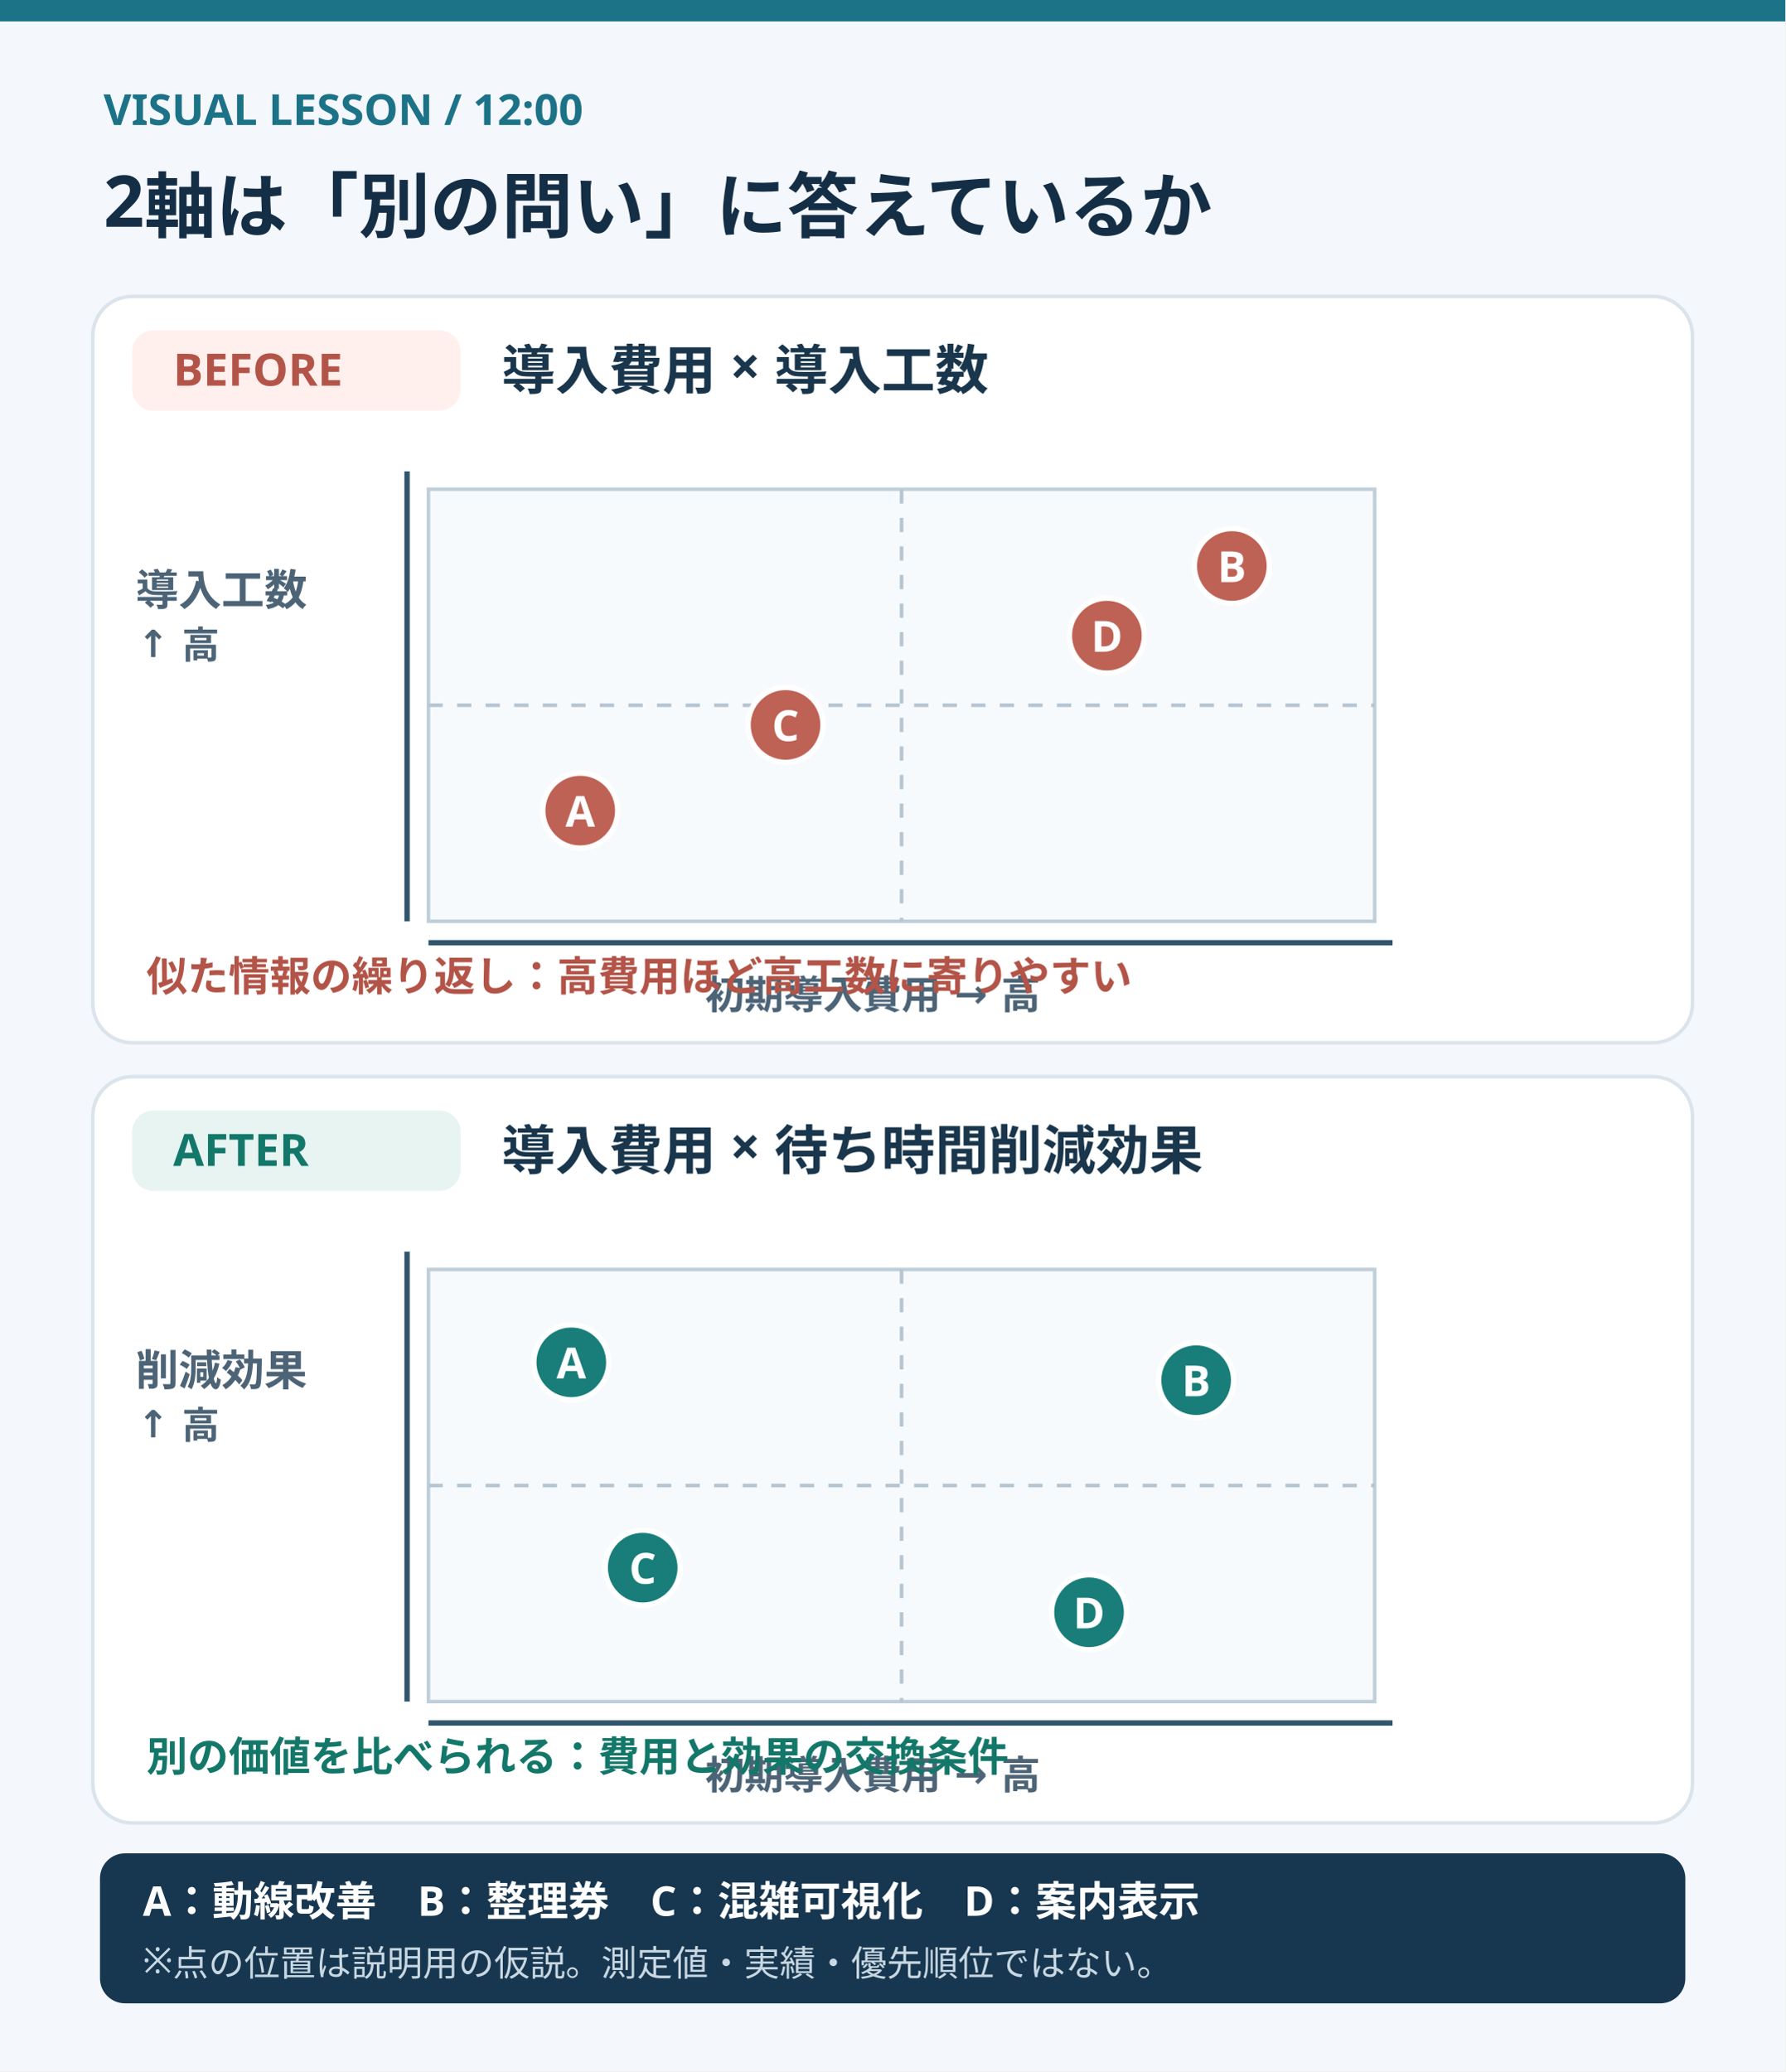
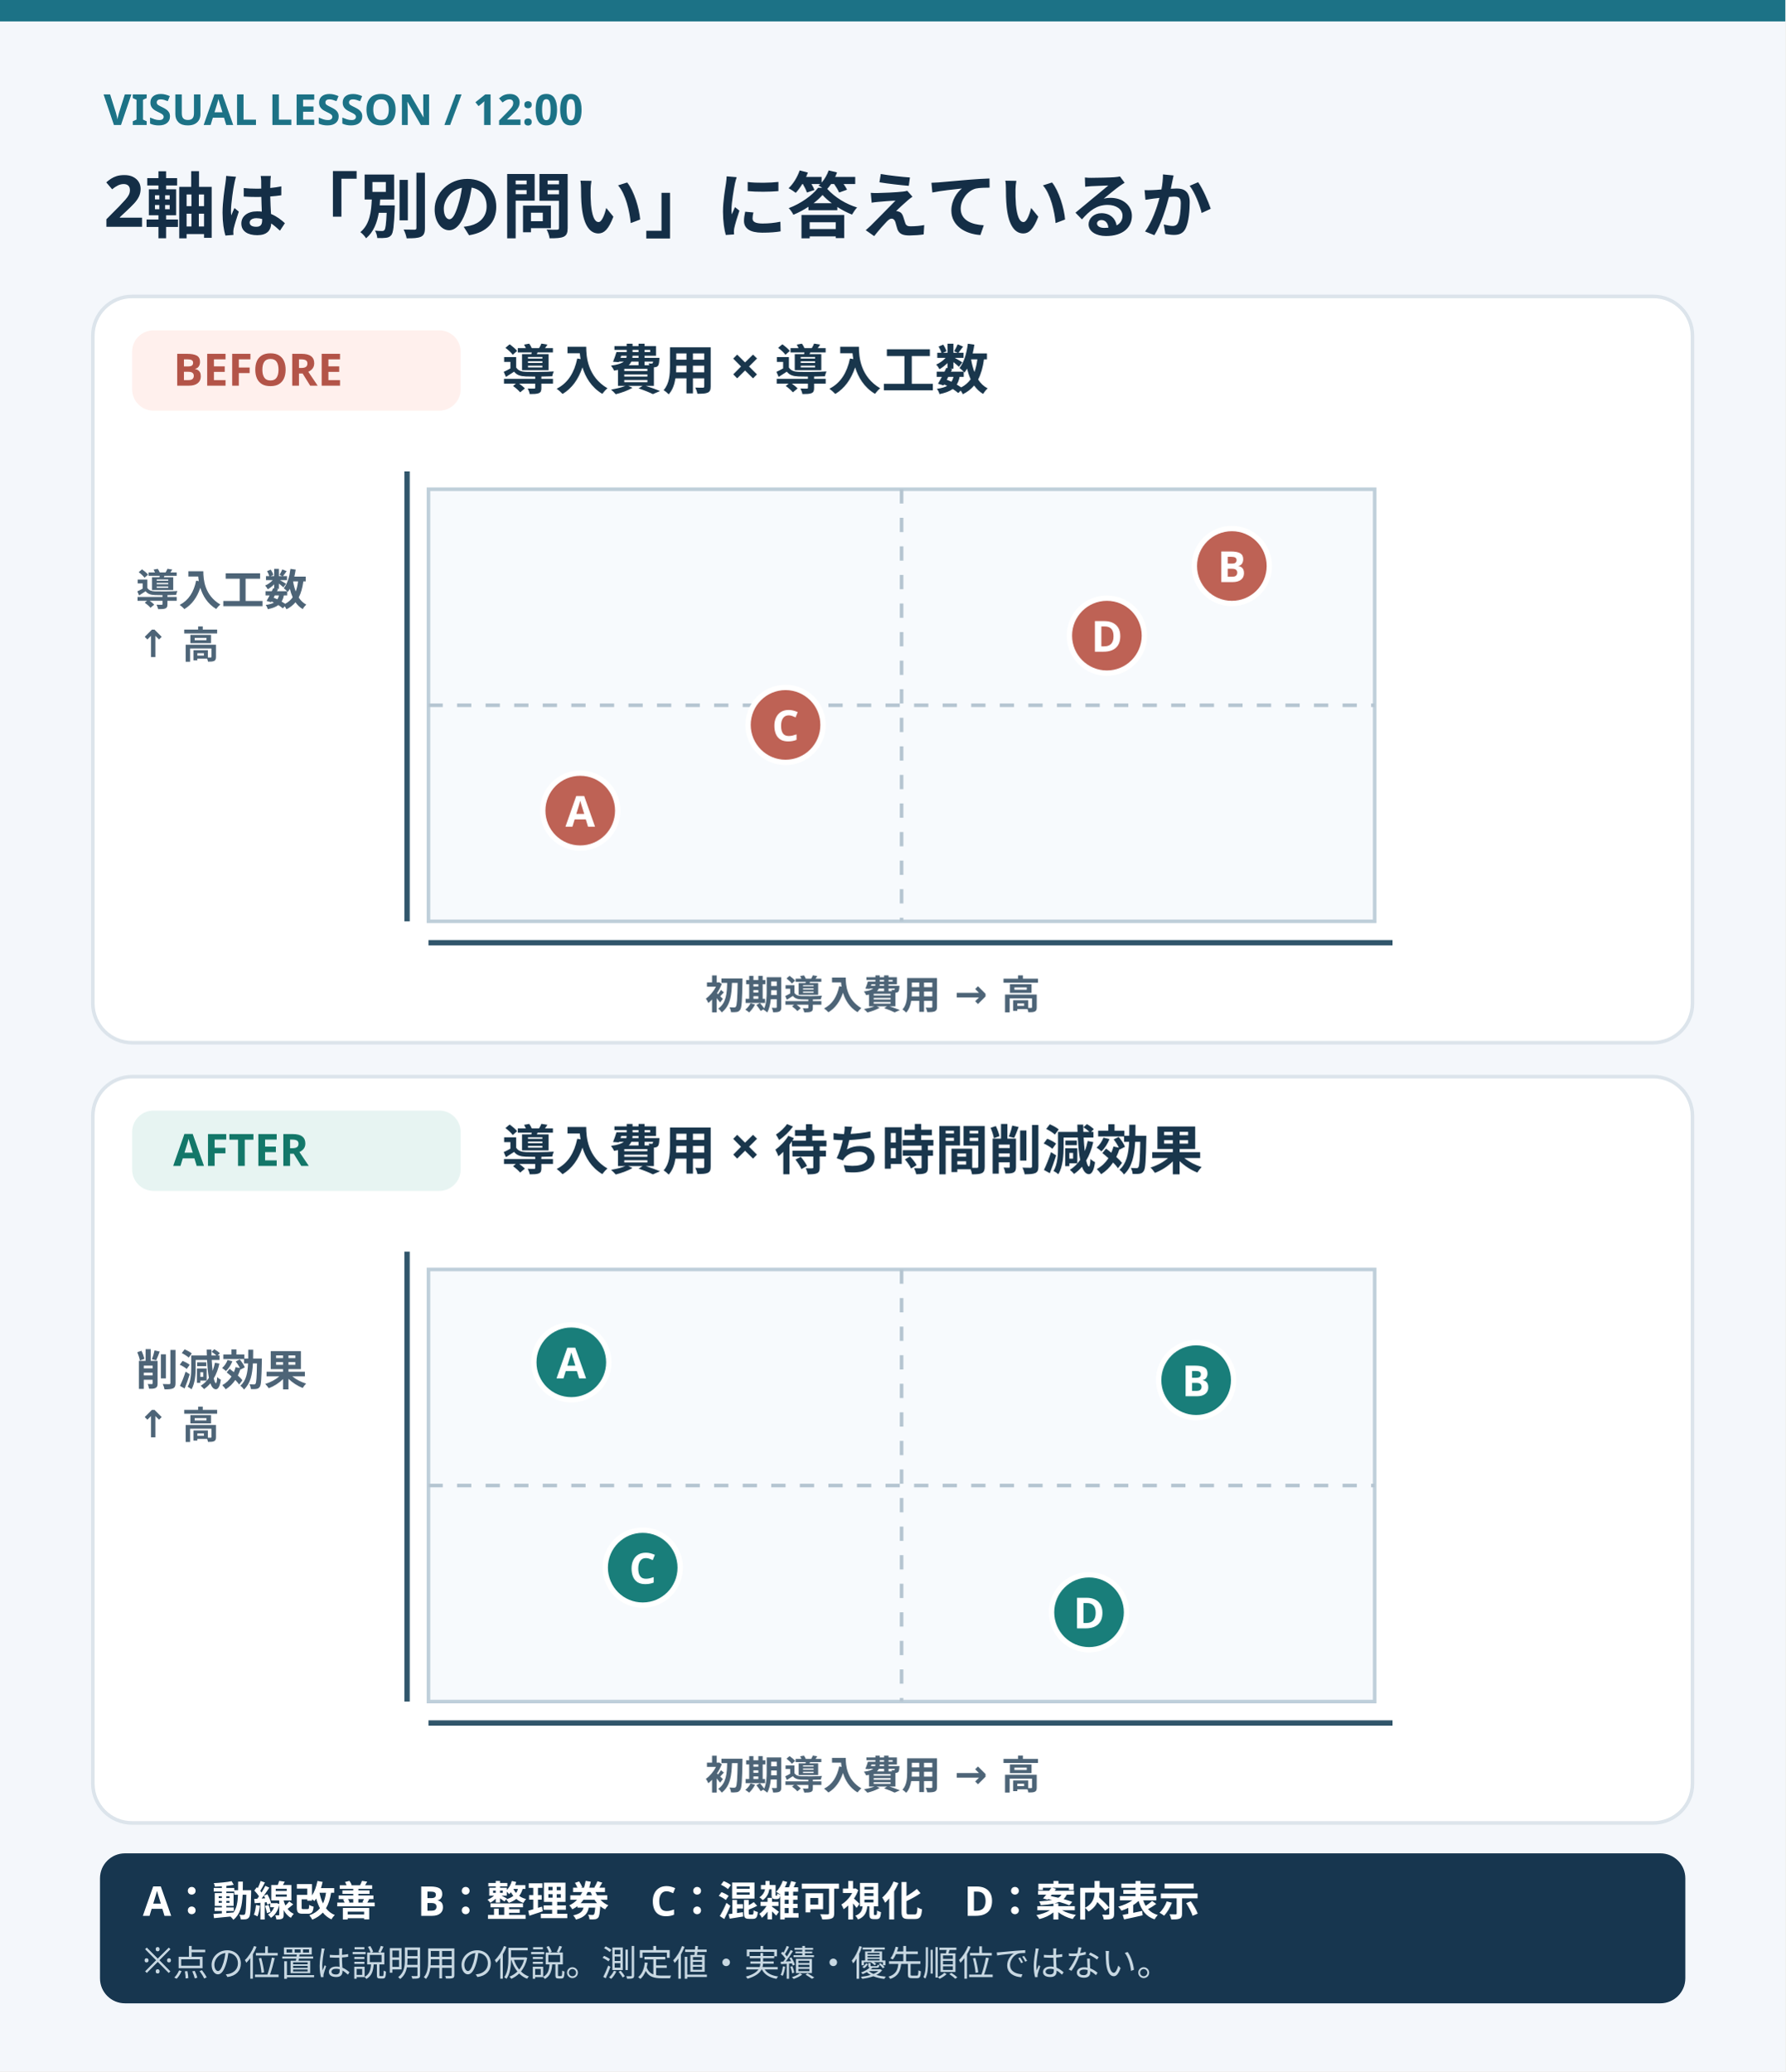
<svg xmlns="http://www.w3.org/2000/svg" width="1000" viewBox="0 0 1000 1160" role="img" aria-labelledby="svgtitle svgdesc">
  <style>text{font-family:'Noto Sans JP','Hiragino Kaku Gothic ProN','Yu Gothic',Meiryo,sans-serif}</style>
  <rect x="0" y="0" width="1000" height="1160" rx="0" fill="#F4F7FB" stroke="none" stroke-width="1" />
  <rect x="0" y="0" width="1000" height="12" rx="0" fill="#1C7286" stroke="none" stroke-width="1" />
  <text x="58" y="70" font-size="24" fill="#1C7286" font-weight="750">VISUAL LESSON / 12:00</text>
  <text x="58" y="127" font-size="40" fill="#142E46" font-weight="750">2軸は「別の問い」に答えているか</text>
  <rect x="52" y="166" width="896" height="418" rx="22" fill="#FFFFFF" stroke="#DCE4EB" stroke-width="2" />
  <rect x="74" y="185" width="184" height="45" rx="12" fill="#FFF0ED" stroke="none" stroke-width="1" />
  <text x="97" y="216" font-size="25" fill="#B35448" font-weight="750">BEFORE</text>
  <text x="281" y="218" font-size="30" fill="#19364C" font-weight="700">導入費用 × 導入工数</text>
  <rect x="240" y="274" width="530" height="242" rx="0" fill="#F7FAFD" stroke="#BFCFDA" stroke-width="2" />
  <path d="M 505 274 v 242 M 240 395 h 530" stroke="#B5C5D1" stroke-width="2" stroke-dasharray="8 8" />
  <path d="M 240 528 h 540 M 228 516 v -252" stroke="#31566B" stroke-width="3" fill="none" />
  <text x="395" y="565" font-size="22" fill="#4D6477" font-weight="600">初期導入費用 → 高</text>
  <text x="76" y="339" font-size="24" fill="#4D6477" font-weight="700">導入工数</text>
  <text x="77" y="368" font-size="21" fill="#4D6477" font-weight="600">↑ 高</text>
  <circle cx="325" cy="454" r="21" fill="#BE6255" stroke="#FFFFFF" stroke-width="3" />
  <text x="325" y="463" font-size="24" fill="#FFFFFF" font-weight="750" text-anchor="middle">A</text>
  <circle cx="690" cy="317" r="21" fill="#BE6255" stroke="#FFFFFF" stroke-width="3" />
  <text x="690" y="326" font-size="24" fill="#FFFFFF" font-weight="750" text-anchor="middle">B</text>
  <circle cx="440" cy="406" r="21" fill="#BE6255" stroke="#FFFFFF" stroke-width="3" />
  <text x="440" y="415" font-size="24" fill="#FFFFFF" font-weight="750" text-anchor="middle">C</text>
  <circle cx="620" cy="356" r="21" fill="#BE6255" stroke="#FFFFFF" stroke-width="3" />
  <text x="620" y="365" font-size="24" fill="#FFFFFF" font-weight="750" text-anchor="middle">D</text>
-   <text x="82" y="555" font-size="23" fill="#B35448" font-weight="700">似た情報の繰り返し：高費用ほど高工数に寄りやすい</text>
  <rect x="52" y="603" width="896" height="418" rx="22" fill="#FFFFFF" stroke="#DCE4EB" stroke-width="2" />
  <rect x="74" y="622" width="184" height="45" rx="12" fill="#E7F4F2" stroke="none" stroke-width="1" />
  <text x="97" y="653" font-size="25" fill="#137769" font-weight="750">AFTER</text>
  <text x="281" y="655" font-size="30" fill="#19364C" font-weight="700">導入費用 × 待ち時間削減効果</text>
  <rect x="240" y="711" width="530" height="242" rx="0" fill="#F7FAFD" stroke="#BFCFDA" stroke-width="2" />
  <path d="M 505 711 v 242 M 240 832 h 530" stroke="#B5C5D1" stroke-width="2" stroke-dasharray="8 8" />
  <path d="M 240 965 h 540 M 228 953 v -252" stroke="#31566B" stroke-width="3" fill="none" />
  <text x="395" y="1002" font-size="22" fill="#4D6477" font-weight="600">初期導入費用 → 高</text>
  <text x="76" y="776" font-size="24" fill="#4D6477" font-weight="700">削減効果</text>
  <text x="77" y="805" font-size="21" fill="#4D6477" font-weight="600">↑ 高</text>
  <circle cx="320" cy="763" r="21" fill="#197E7A" stroke="#FFFFFF" stroke-width="3" />
  <text x="320" y="772" font-size="24" fill="#FFFFFF" font-weight="750" text-anchor="middle">A</text>
  <circle cx="670" cy="773" r="21" fill="#197E7A" stroke="#FFFFFF" stroke-width="3" />
  <text x="670" y="782" font-size="24" fill="#FFFFFF" font-weight="750" text-anchor="middle">B</text>
  <circle cx="360" cy="878" r="21" fill="#197E7A" stroke="#FFFFFF" stroke-width="3" />
  <text x="360" y="887" font-size="24" fill="#FFFFFF" font-weight="750" text-anchor="middle">C</text>
  <circle cx="610" cy="903" r="21" fill="#197E7A" stroke="#FFFFFF" stroke-width="3" />
  <text x="610" y="912" font-size="24" fill="#FFFFFF" font-weight="750" text-anchor="middle">D</text>
-   <text x="82" y="992" font-size="23" fill="#137769" font-weight="700">別の価値を比べられる：費用と効果の交換条件</text>
  <rect x="56" y="1038" width="888" height="84" rx="14" fill="#17364F" stroke="none" stroke-width="1" />
  <text x="80" y="1073" font-size="23" fill="#FFFFFF" font-weight="650">A：動線改善　B：整理券　C：混雑可視化　D：案内表示</text>
  <text x="80" y="1105" font-size="20" fill="#C8D8E2" font-weight="500">※点の位置は説明用の仮説。測定値・実績・優先順位ではない。</text>
</svg>
